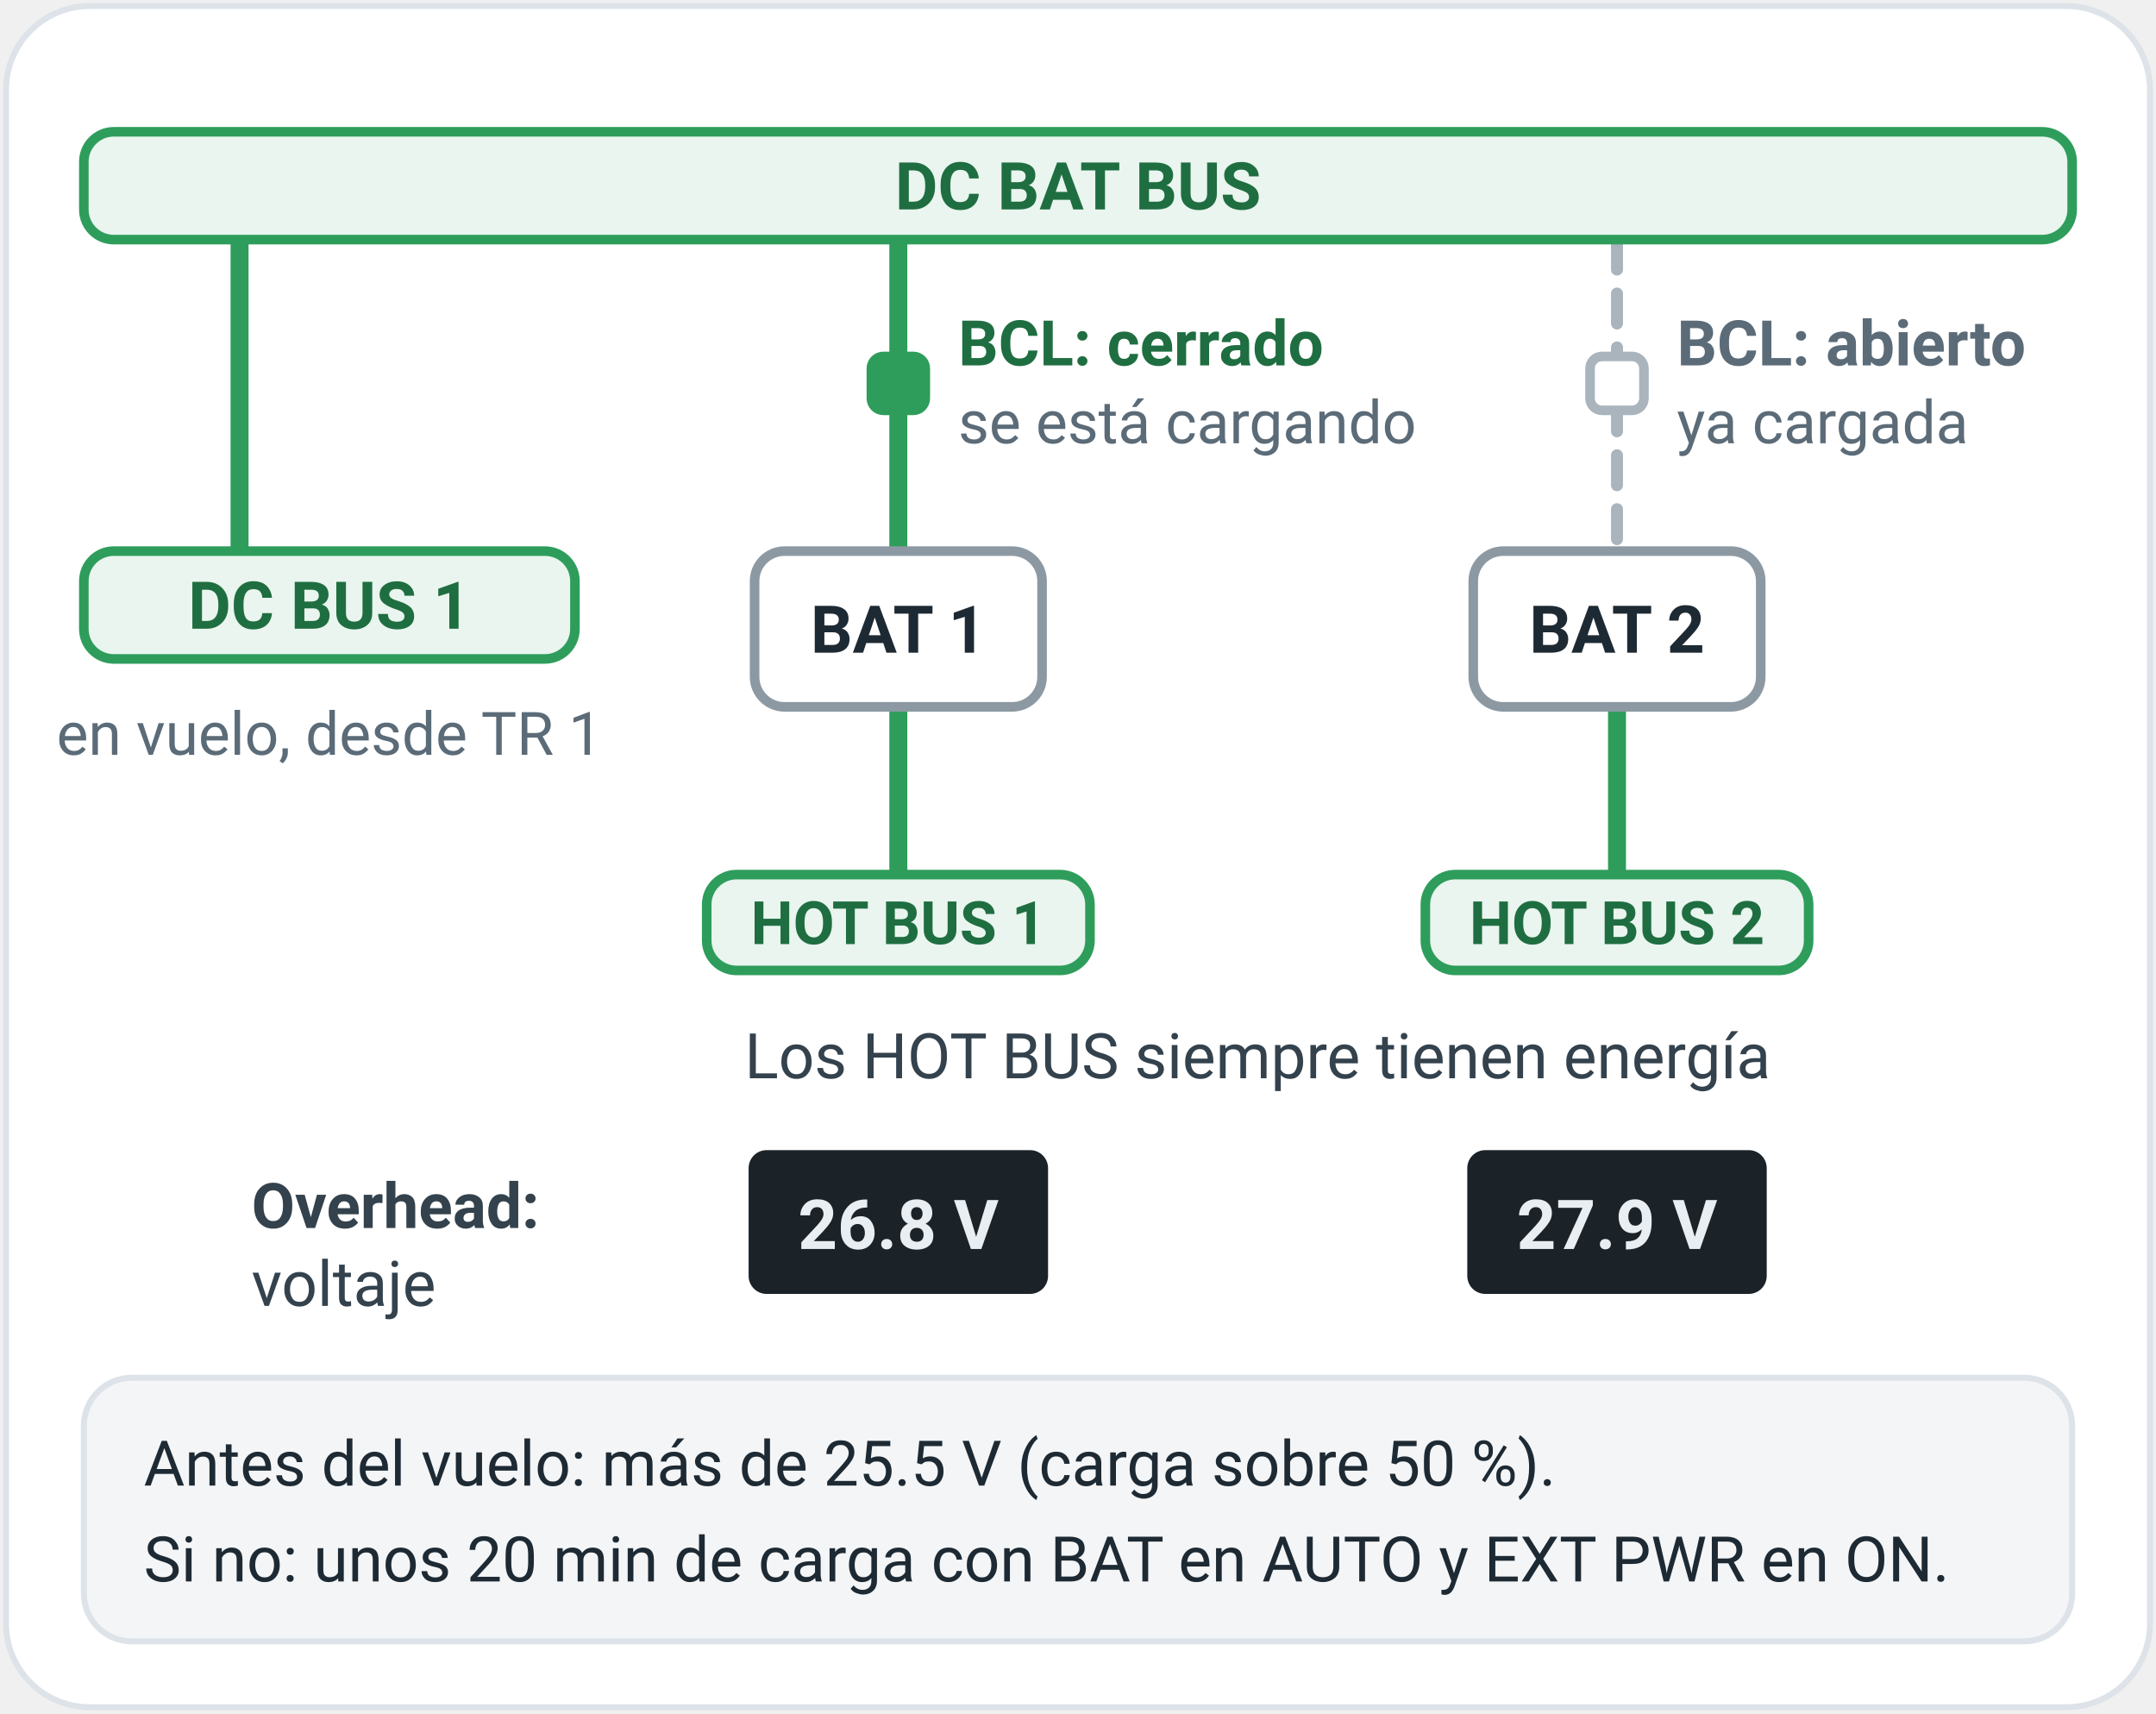
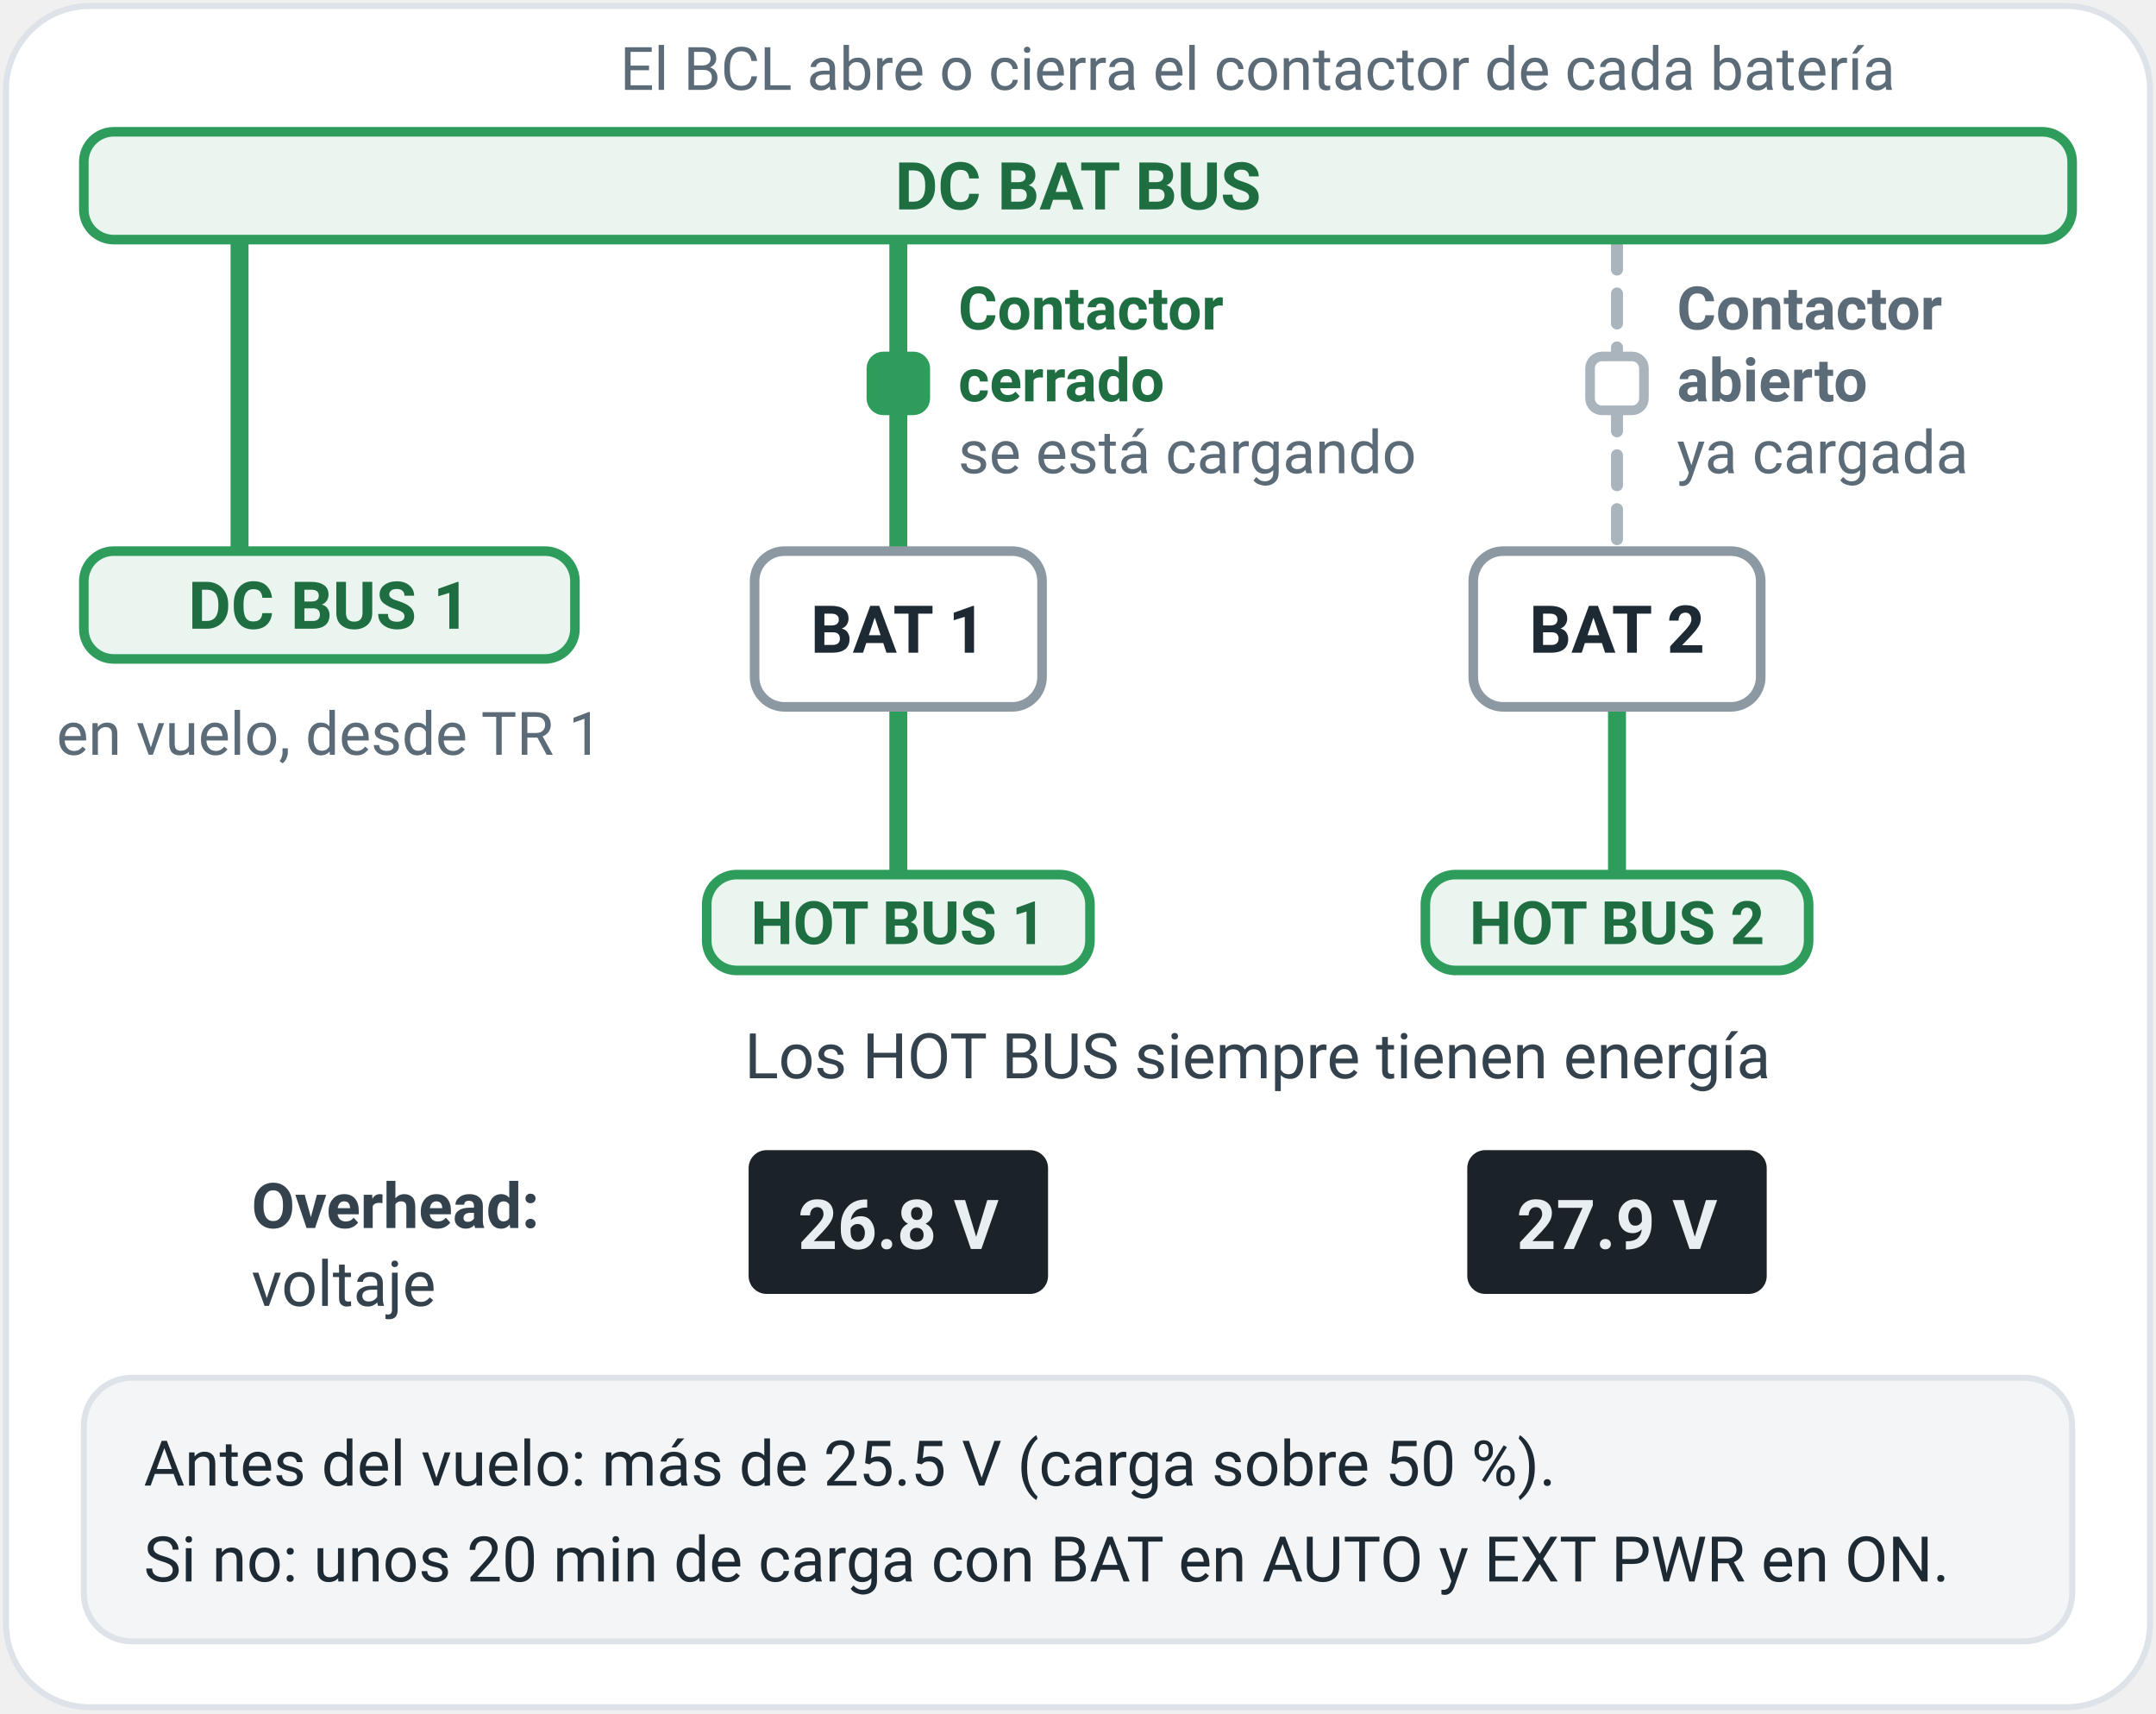
<svg xmlns="http://www.w3.org/2000/svg" viewBox="0 0 360 286" font-family="system-ui, -apple-system, 'Segoe UI', Roboto, sans-serif" role="img" aria-labelledby="t d">
  <rect x="1" y="1" width="358" height="284" rx="14" fill="#FFFFFF" stroke="#DDE3E8" />
  <path d="M40 92 L40 40" fill="none" stroke="#2E9D5B" stroke-width="3" stroke-linecap="round" stroke-linejoin="round" />
  <path d="M150 40 L150 92" fill="none" stroke="#2E9D5B" stroke-width="3" stroke-linecap="round" stroke-linejoin="round" />
  <path d="M270 40 L270 92" fill="none" stroke="#A9B4BD" stroke-width="2" stroke-dasharray="5 4" stroke-linecap="round" stroke-linejoin="round" />
  <path d="M150 118 L150 146" fill="none" stroke="#2E9D5B" stroke-width="3" stroke-linecap="round" stroke-linejoin="round" />
  <path d="M270 118 L270 146" fill="none" stroke="#2E9D5B" stroke-width="3" stroke-linecap="round" stroke-linejoin="round" />
  <rect x="145.5" y="59.5" width="9" height="9" rx="2" fill="#2E9D5B" stroke="#2E9D5B" stroke-width="1.6" />
  <rect x="265.5" y="59.5" width="9" height="9" rx="2" fill="#FFFFFF" stroke="#A9B4BD" stroke-width="1.6" />
  <rect x="14" y="22" width="332" height="18" rx="5" fill="#E9F5EE" stroke="#2E9D5B" stroke-width="1.6" />
  <text x="180" y="34.96" text-anchor="middle" font-size="11" font-weight="700" fill="#1F6E41">DC BAT BUS</text>
  <rect x="14" y="92" width="82" height="18" rx="5" fill="#E9F5EE" stroke="#2E9D5B" stroke-width="1.6" />
  <text x="55" y="104.96" text-anchor="middle" font-size="11" font-weight="700" fill="#1F6E41">DC BUS 1</text>
  <text x="55" y="126" text-anchor="middle" font-size="10" fill="#5B6B78">en vuelo, desde TR 1</text>
  <rect x="126" y="92" width="48" height="26" rx="5" fill="#FFFFFF" stroke="#8C99A3" stroke-width="1.6" />
  <text x="150" y="108.96" text-anchor="middle" font-size="11" font-weight="700" fill="#1E2A33">BAT 1</text>
  <rect x="246" y="92" width="48" height="26" rx="5" fill="#FFFFFF" stroke="#8C99A3" stroke-width="1.6" />
  <text x="270" y="108.96" text-anchor="middle" font-size="11" font-weight="700" fill="#1E2A33">BAT 2</text>
-   <text x="160" y="61" font-size="10.5" font-weight="600" fill="#1F6E41">BCL: cerrado</text>
-   <text x="160" y="74" font-size="10" fill="#5B6B78">se está cargando</text>
-   <text x="280" y="61" font-size="10.5" font-weight="600" fill="#5B6B78">BCL: abierto</text>
-   <text x="280" y="74" font-size="10" fill="#5B6B78">ya cargada</text>
+   <text x="160" y="55" font-size="10" font-weight="600" fill="#1F6E41">Contactor</text>
+   <text x="160" y="67" font-size="10" font-weight="600" fill="#1F6E41">cerrado</text>
+   <text x="160" y="79" font-size="10" fill="#5B6B78">se está cargando</text>
+   <text x="280" y="55" font-size="10" font-weight="600" fill="#5B6B78">Contactor</text>
+   <text x="280" y="67" font-size="10" font-weight="600" fill="#5B6B78">abierto</text>
+   <text x="280" y="79" font-size="10" fill="#5B6B78">ya cargada</text>
+   <text x="210" y="15" text-anchor="middle" font-size="10" fill="#5B6B78">El BCL abre o cierra el contactor de cada batería</text>
  <rect x="118" y="146" width="64" height="16" rx="5" fill="#E9F5EE" stroke="#2E9D5B" stroke-width="1.6" />
  <text x="150" y="157.6" text-anchor="middle" font-size="10" font-weight="700" fill="#1F6E41">HOT BUS 1</text>
  <rect x="238" y="146" width="64" height="16" rx="5" fill="#E9F5EE" stroke="#2E9D5B" stroke-width="1.6" />
  <text x="270" y="157.6" text-anchor="middle" font-size="10" font-weight="700" fill="#1F6E41">HOT BUS 2</text>
  <text x="210" y="180" text-anchor="middle" font-size="10.5" fill="#33424D">Los HOT BUS siempre tienen energía</text>
  <rect x="125" y="192" width="50" height="24" rx="3" fill="#1B2228" />
  <text x="150" y="208.5" text-anchor="middle" font-size="11.5" font-weight="700" fill="#E9EEF2">26.8 V</text>
  <rect x="245" y="192" width="50" height="24" rx="3" fill="#1B2228" />
  <text x="270" y="208.5" text-anchor="middle" font-size="11.5" font-weight="700" fill="#E9EEF2">27.9 V</text>
  <text x="42" y="205" font-size="10.5" font-weight="600" fill="#33424D">Overhead:</text>
  <text x="42" y="218" font-size="10.5" fill="#33424D">voltaje</text>
  <rect x="14" y="230" width="332" height="44" rx="8" fill="#F3F5F7" stroke="#DDE3E8" />
  <text x="24" y="248" font-size="10.5" fill="#1E2A33">Antes del vuelo: más de 25.5 V (carga sobre 50 %).</text>
  <text x="24" y="264" font-size="10.5" fill="#1E2A33">Si no: unos 20 min de carga con BAT en AUTO y EXT PWR en ON.</text>
</svg>
